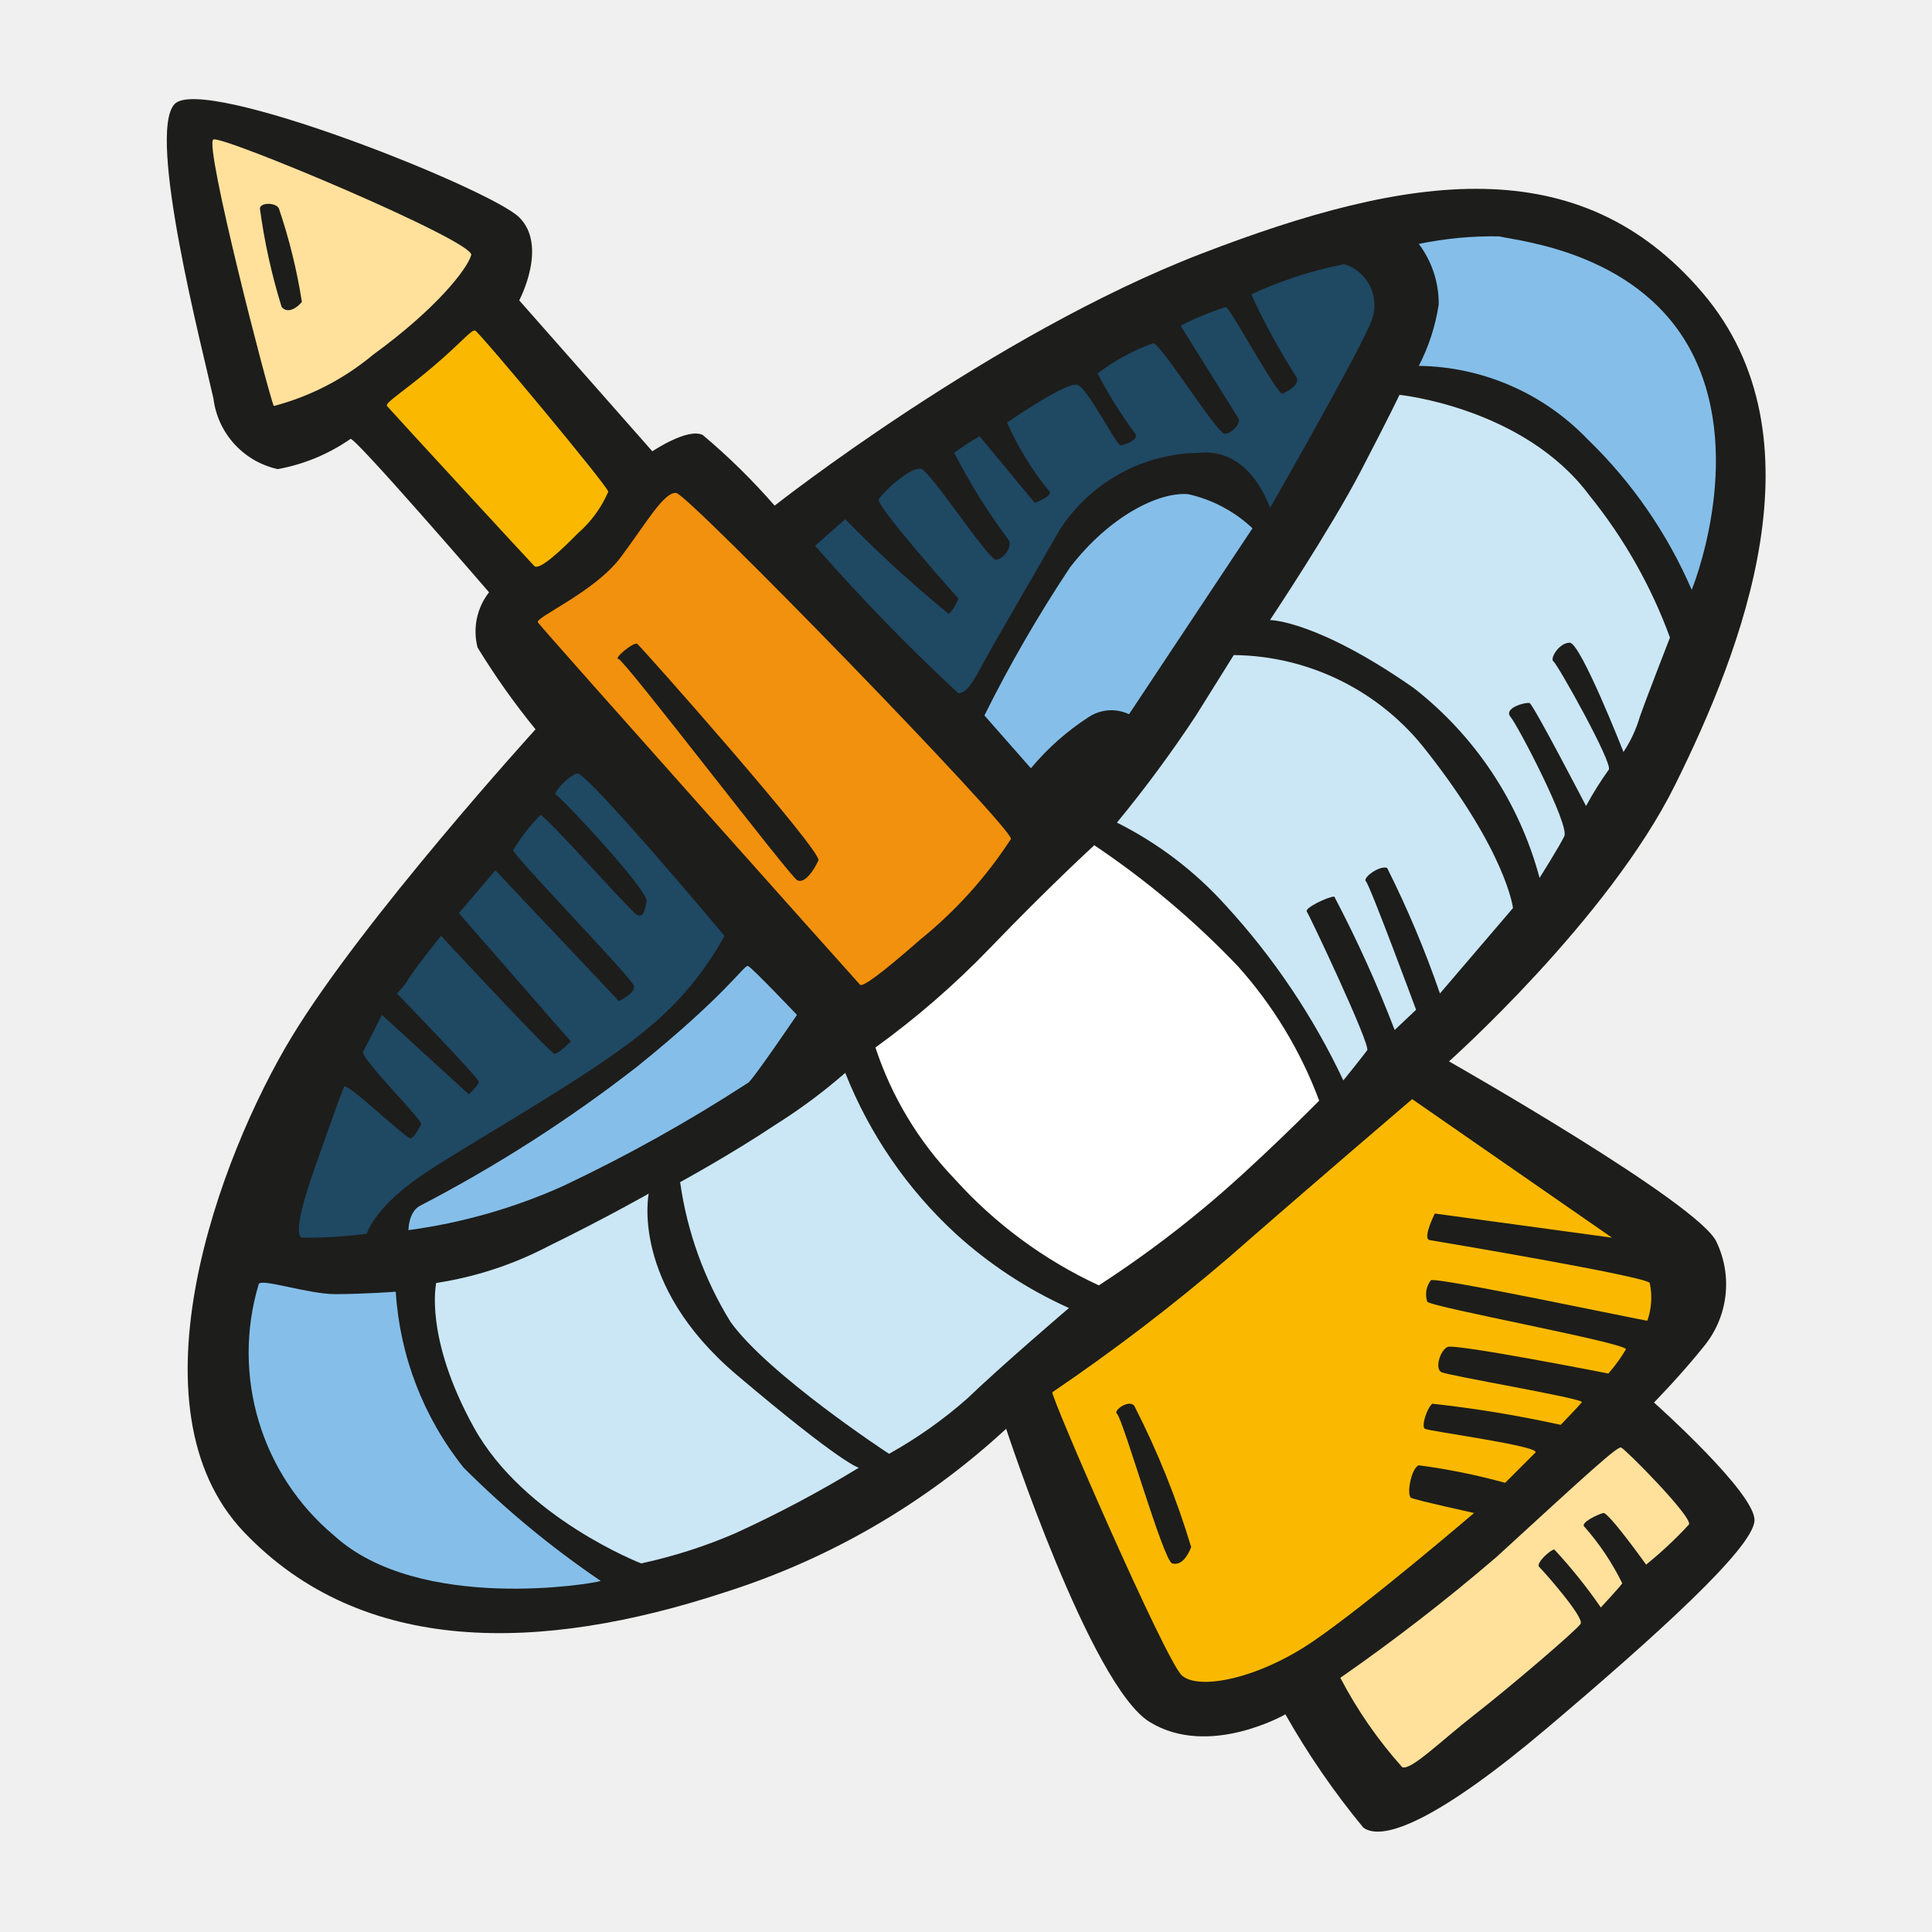
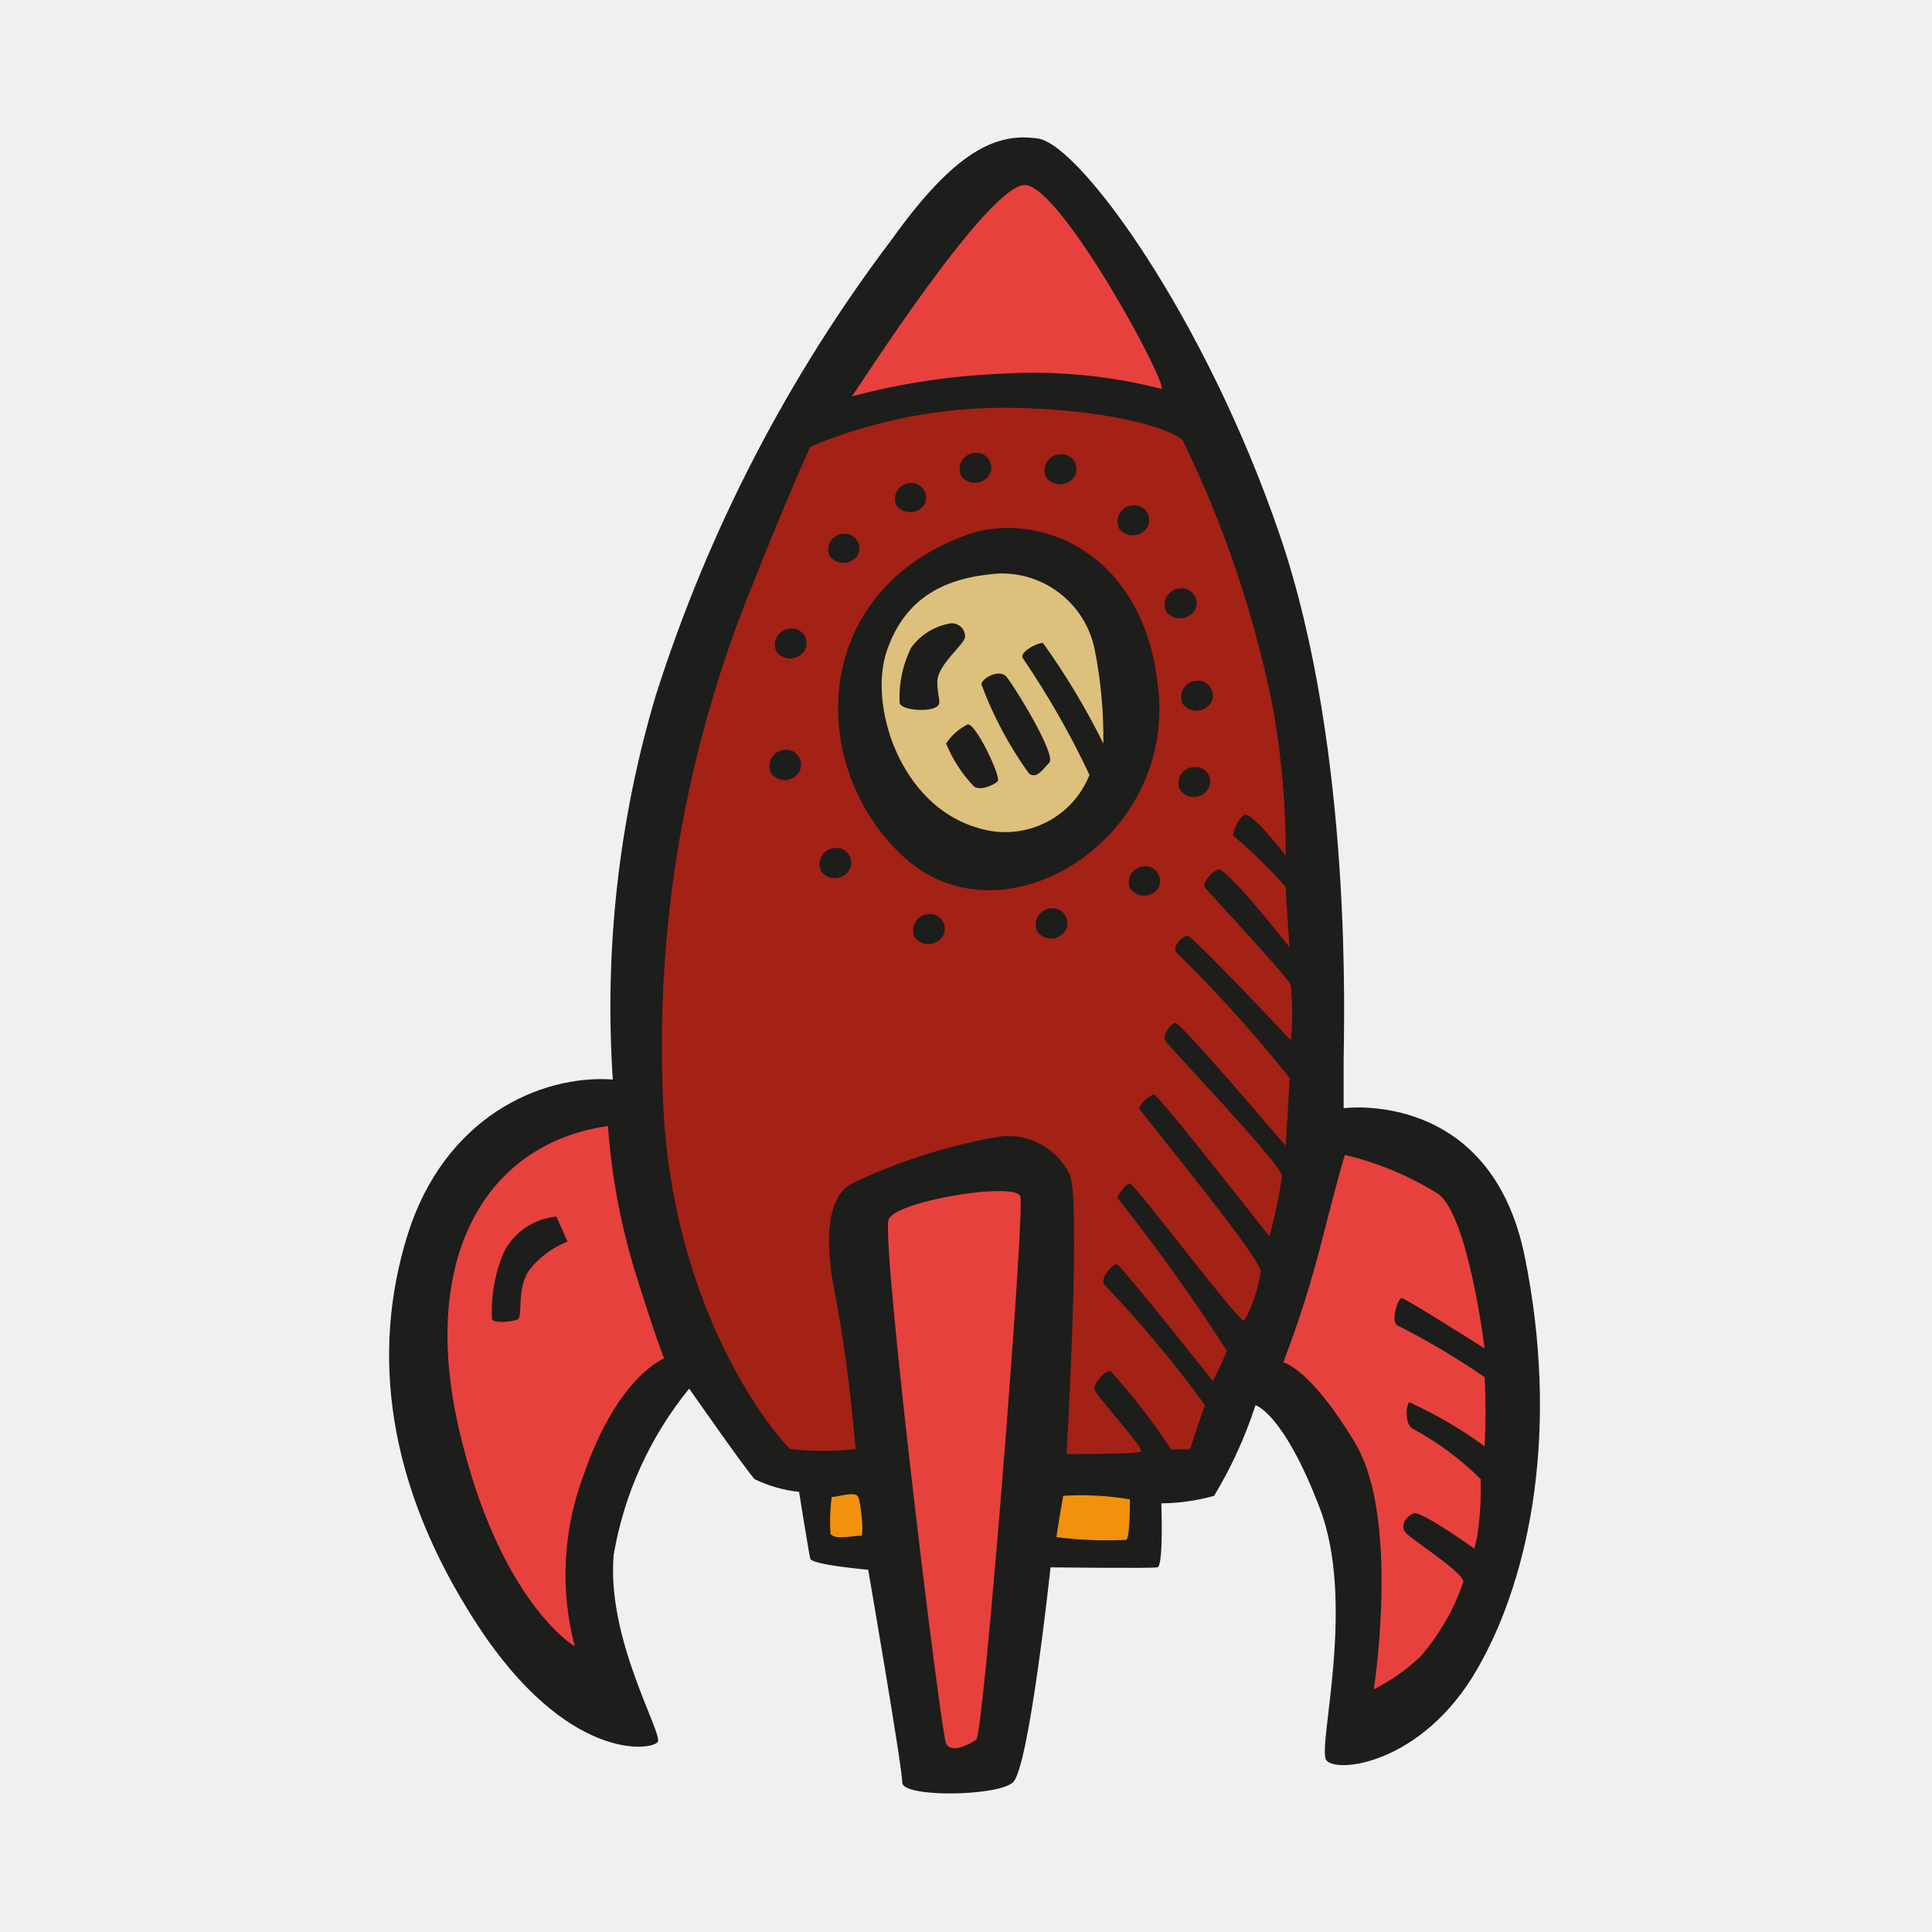
<svg xmlns="http://www.w3.org/2000/svg" width="800px" height="800px" viewBox="0 0 64 64">
-   <path d="m16.2 19.62s-4.46-5.17-4.59-5.08a6.13 6.13 0 0 1 -2.41 1 2.74 2.74 0 0 1 -2.13-2.34c-.37-1.66-2.21-8.75-1.29-9.75s10.46 2.8 11.42 3.75 0 2.75 0 2.75l4.41 5s1.17-.79 1.67-.54a21.28 21.28 0 0 1 2.38 2.34s7.2-5.67 14.12-8.34 12.54-3.5 16.62 1.29 1.3 11.84-.91 16.3-7.49 9.16-7.49 9.16 8.37 4.75 8.87 6a3.24 3.24 0 0 1 -.41 3.42c-.8 1-1.67 1.88-1.67 1.88s3.37 3 3.33 3.91-3.29 3.84-6.83 6.84-5.46 3.83-6.13 3.33a26.13 26.13 0 0 1 -2.58-3.75s-2.54 1.46-4.5.25-4.75-9.71-4.75-9.71a24.75 24.75 0 0 1 -9.33 5.42c-6.09 2-12 2.12-15.92-2s-.8-12.46 1.57-16.38 8.09-10.21 8.09-10.21a24.69 24.69 0 0 1 -1.92-2.71 2.11 2.11 0 0 1 .38-1.83z" fill="#1d1d1b" />
-   <path d="m9.07 13.45c-.17-.37-2.33-8.7-2-8.83s8.67 3.38 8.54 3.83-1.12 1.75-3.25 3.3a8.52 8.52 0 0 1 -3.29 1.7z" fill="#ffe19b" />
-   <path d="m8.61 6.91c0-.21.54-.21.63 0a18.52 18.52 0 0 1 .76 3.09c-.13.17-.46.42-.67.17a20.12 20.12 0 0 1 -.72-3.26z" fill="#1d1d1b" />
-   <path d="m12.82 13.45c-.07-.11.46-.41 1.46-1.25s1.33-1.29 1.46-1.25 4.41 5.17 4.41 5.34a3.85 3.85 0 0 1 -1 1.37c-.58.59-1.29 1.25-1.45 1.09s-4.7-5.09-4.88-5.3z" fill="#fab900" />
-   <path d="m17.82 20.62c-.13-.16 1.88-1 2.75-2.17s1.43-2.16 1.83-2.12 11.13 11.08 11.09 11.46a14.29 14.29 0 0 1 -3 3.33c-1.38 1.21-1.92 1.58-2 1.5s-10.38-11.62-10.67-12z" fill="#f2910d" />
-   <path d="m20.49 21.83c-.19 0 .5-.58.62-.5s6.13 6.87 6 7.17-.45.79-.7.66-5.71-7.29-5.92-7.33z" fill="#1d1d1b" />
-   <path d="m12.15 40.87s.21-.79 1.67-1.83 5.71-3.34 7.67-5a10.36 10.36 0 0 0 2.51-3.04s-4.58-5.46-4.88-5.38-.83.67-.7.71 3.08 3.17 3 3.54-.13.54-.34.42-3.01-3.29-3.18-3.29a6.14 6.14 0 0 0 -.9 1.16c-.05.13 3.95 4.25 4 4.5s-.5.5-.5.5l-4.09-4.33-1.21 1.42 3.71 4.25s-.41.41-.54.41-3.76-3.91-3.76-3.91-1 1.25-1.12 1.5a2.71 2.71 0 0 1 -.34.41s2.71 2.8 2.71 2.92-.33.42-.33.42l-2.88-2.63s-.5 1-.62 1.21 2 2.29 1.92 2.42-.21.41-.34.46-2.12-1.88-2.21-1.71-.91 2.5-1.08 3-.62 1.87-.32 2a15.34 15.34 0 0 0 2.15-.13z" fill="#1f4863" />
-   <path d="m13.53 40.75s0-.59.37-.8a46.86 46.86 0 0 0 7.21-4.62c3-2.42 3.54-3.38 3.67-3.33s1.62 1.62 1.62 1.62-1.5 2.21-1.62 2.25a52.14 52.14 0 0 1 -6.13 3.42 18.53 18.53 0 0 1 -5.12 1.46z" fill="#85bfe9" />
-   <path d="m27 18.08 1-.88a41.25 41.25 0 0 0 3.42 3.13c.16-.08.33-.5.33-.5s-2.75-3.08-2.64-3.29 1.09-1.13 1.42-1 2.21 3 2.46 3 .58-.46.41-.67a20.06 20.06 0 0 1 -1.79-2.87 8.79 8.79 0 0 1 .84-.55l1.83 2.21s.67-.25.46-.41a9.91 9.91 0 0 1 -1.38-2.25c.13-.09 2-1.38 2.34-1.25s1.29 2 1.41 2 .63-.17.5-.38a14.32 14.32 0 0 1 -1.25-2 6.77 6.77 0 0 1 1.84-1c.25 0 2.12 3 2.37 3s.54-.37.46-.5l-1.92-3.08a9.54 9.54 0 0 1 1.5-.62c.13 0 1.71 2.95 1.88 2.87s.58-.29.46-.54a22.21 22.21 0 0 1 -1.5-2.75 13.44 13.44 0 0 1 3.08-1 1.42 1.42 0 0 1 .92 1.83c-.3.88-3.38 6.25-3.38 6.25s-.62-2-2.33-1.83a5.58 5.58 0 0 0 -4.63 2.54c-1 1.75-2 3.46-2.37 4.12s-.67 1.34-1 1.3a66.54 66.54 0 0 1 -4.74-4.88z" fill="#1f4863" />
-   <path d="m32.61 23.7a45.2 45.2 0 0 1 2.84-4.91c1.29-1.67 2.91-2.5 3.91-2.42a4.56 4.56 0 0 1 2.13 1.13l-4.09 6.16a1.36 1.36 0 0 0 -1.33.09 8.45 8.45 0 0 0 -1.92 1.7z" fill="#85bfe9" />
-   <path d="m8.57 42.54c.06-.21 1.63.33 2.54.33s2-.08 2-.08a10.37 10.37 0 0 0 2.25 5.83 31.17 31.17 0 0 0 4.54 3.75c-.16.08-6 1.08-8.83-1.5a7.9 7.9 0 0 1 -2.5-8.33z" fill="#85bfe9" />
-   <path d="m14.45 42.5a11.83 11.83 0 0 0 3.7-1.21c1.88-.92 3.34-1.75 3.34-1.75s-.63 3 2.91 6 4.05 3.08 4.05 3.08a38.93 38.93 0 0 1 -4.09 2.17 16.83 16.83 0 0 1 -3.12 1s-3.88-1.5-5.54-4.5-1.25-4.79-1.25-4.79z" fill="#cbe7f5" />
-   <path d="m22.53 39.16s1.67-.91 3.17-1.91a18.47 18.47 0 0 0 2.3-1.71 14.52 14.52 0 0 0 3.66 5.33 14.26 14.26 0 0 0 3.75 2.46s-2.25 1.92-3.37 3a14.83 14.83 0 0 1 -2.59 1.83s-4-2.62-5.25-4.37a12 12 0 0 1 -1.67-4.63z" fill="#cbe7f5" />
-   <path d="m29 34.7a28.31 28.31 0 0 0 3.79-3.29c2-2.08 3.46-3.41 3.46-3.41a28.53 28.53 0 0 1 4.75 4 14 14 0 0 1 2.7 4.46s-2.13 2.16-3.8 3.54a36.15 36.15 0 0 1 -3.5 2.58 14.82 14.82 0 0 1 -4.79-3.54 11.44 11.44 0 0 1 -2.61-4.34z" fill="#ffffff" />
-   <path d="m37 27.25a41.74 41.74 0 0 0 2.62-3.55l1.25-2a8.17 8.17 0 0 1 6.38 3.17c2.66 3.38 2.87 5.21 2.87 5.21l-2.42 2.83a34.06 34.06 0 0 0 -1.75-4.16c-.25-.09-.83.33-.7.45s1.66 4.25 1.66 4.25l-.71.67a41 41 0 0 0 -2-4.42c-.2 0-1 .38-.91.5s2.12 4.42 2 4.59-.79 1-.79 1a23.16 23.16 0 0 0 -3.89-5.79 12.19 12.19 0 0 0 -3.61-2.75z" fill="#cbe7f5" />
-   <path d="m42.07 20.54s2-3 3-4.92 1.29-2.54 1.29-2.54 4.13.42 6.29 3.33a16.5 16.5 0 0 1 2.67 4.71s-.75 1.92-1 2.63a4.29 4.29 0 0 1 -.54 1.16s-1.42-3.62-1.78-3.62-.67.54-.54.62 2 3.42 1.83 3.59a11.1 11.1 0 0 0 -.75 1.2s-1.75-3.37-1.87-3.41-.88.16-.63.46 1.96 3.58 1.78 3.95-.82 1.38-.82 1.38a11.86 11.86 0 0 0 -4.17-6.29c-3.22-2.25-4.76-2.25-4.76-2.25z" fill="#cbe7f5" />
-   <path d="m47 12.12a7.89 7.89 0 0 1 5.58 2.42 15.45 15.45 0 0 1 3.46 5s1.75-4.25.08-7.71-5.79-3.84-6.46-4a12.08 12.08 0 0 0 -2.66.25 3.29 3.29 0 0 1 .66 2 6.55 6.55 0 0 1 -.66 2.04z" fill="#85bfe9" />
-   <path d="m34.86 46.12a65.48 65.48 0 0 0 5.84-4.46c2.66-2.33 6.08-5.25 6.08-5.25l6.62 4.59-5.87-.8s-.42.84-.17.88 7.21 1.21 7.29 1.42a2.31 2.31 0 0 1 -.08 1.25c-.12 0-7-1.46-7.17-1.34a.76.76 0 0 0 -.12.71c.08.17 6.67 1.38 6.58 1.58a5.42 5.42 0 0 1 -.58.8s-5.08-1-5.33-.88-.42.71-.21.83 4.75.88 4.66 1-.7.75-.7.75a40.09 40.09 0 0 0 -4.25-.7c-.17.12-.38.75-.25.83s3.87.58 3.66.79l-1 1a21.36 21.36 0 0 0 -2.86-.58c-.25.08-.42 1-.25 1.08s2.08.5 2.08.5-3.5 3-5.33 4.25-3.8 1.63-4.35 1.13-4.37-9.3-4.29-9.38z" fill="#fab900" />
-   <path d="m37 46.83c-.14-.1.42-.5.58-.25a28 28 0 0 1 1.88 4.67c-.13.33-.34.62-.63.54s-1.63-4.79-1.83-4.96z" fill="#1d1d1b" />
-   <path d="m44.4 55.58a64.19 64.19 0 0 0 5.17-4c3-2.75 4-3.67 4.13-3.63s2.37 2.3 2.25 2.55a13.36 13.36 0 0 1 -1.42 1.33s-1.25-1.75-1.42-1.71-.79.33-.62.46a8.47 8.47 0 0 1 1.25 1.87c-.09.13-.71.8-.71.8a17 17 0 0 0 -1.54-1.92c-.13 0-.63.46-.5.58s1.5 1.67 1.37 1.88-2.37 2.12-3.5 3-2.12 1.87-2.41 1.75a14.55 14.55 0 0 1 -2.05-2.96z" fill="#ffe19b" />
+   <path d="m20.3 35.76a36.16 36.16 0 0 1 1.42-12.71 50.23 50.23 0 0 1 7.83-15.13c2.09-2.92 3.45-3.54 4.84-3.33s5.54 5.92 8 13.12 2.12 16.42 2.12 17.42 0 1.58 0 1.58 4.87-.66 6 4.92.25 10.5-1.58 13.67-4.71 3.46-5 3 1-5.17-.21-8.34-2.13-3.41-2.13-3.41a14.5 14.5 0 0 1 -1.37 3 6.59 6.59 0 0 1 -1.75.25s.08 2.08-.13 2.12-3.54 0-3.54 0-.71 6.67-1.25 7.13-3.66.5-3.66 0-1.13-7.05-1.13-7.05-1.87-.16-1.92-.37-.37-2.21-.37-2.21a4.42 4.42 0 0 1 -1.47-.42c-.25-.25-2.17-3-2.17-3a11.87 11.87 0 0 0 -2.5 5.5c-.25 2.79 1.63 5.91 1.46 6.2s-3 .71-6-3.91-3.5-9-2.29-12.88 4.39-5.32 6.8-5.15z" fill="#1d1d1b" />
+   <path d="m28.22 13.13c.17-.21 4.54-7.08 5.75-7s4.75 6.63 4.5 6.75a17.14 17.14 0 0 0 -5.29-.5 22.88 22.88 0 0 0 -4.96.75z" fill="#e7413e" />
+   <path d="m26.84 14.8a16.59 16.59 0 0 1 6.71-1.29c3.75.08 5.42.83 5.63 1.08a36.47 36.47 0 0 1 3 8.92 27.26 27.26 0 0 1 .41 4.83s-1.12-1.46-1.37-1.34-.38.67-.38.67a16.3 16.3 0 0 1 1.75 1.71c0 .21.13 2 .13 2s-2.13-2.71-2.38-2.58-.54.46-.41.62 2.71 2.92 2.83 3.21a8.93 8.93 0 0 1 0 1.83s-3.25-3.46-3.42-3.46-.62.42-.29.63a45 45 0 0 1 3.67 4.08c0 .21-.13 2.25-.13 2.25s-3.5-4.12-3.66-4.08-.42.42-.34.58 3.88 4.13 3.88 4.5a16.51 16.51 0 0 1 -.42 2s-3.71-4.75-3.83-4.71-.54.34-.46.5 4.08 5 4 5.38a4.81 4.81 0 0 1 -.54 1.62c-.17.09-3.62-4.54-3.79-4.54s-.42.46-.42.46a61.77 61.77 0 0 1 3.63 5.08c-.09.25-.46 1-.46 1s-3.04-3.83-3.18-3.87-.58.5-.42.67a40.45 40.45 0 0 1 3.34 4c-.09.21-.5 1.46-.5 1.46h-.63a20.58 20.58 0 0 0 -2-2.59c-.25 0-.54.42-.54.59s1.71 2 1.54 2.08-2.46.08-2.46.08.5-8.62.09-9.29a2.25 2.25 0 0 0 -2.42-1.21 18.69 18.69 0 0 0 -4.79 1.54c-1 .55-.75 2.46-.63 3.21a50.21 50.21 0 0 1 .76 5.58 9.25 9.25 0 0 1 -2.16 0c-.18-.12-3.67-3.91-4.18-10.87a40.39 40.39 0 0 1 2.71-17.21c1.43-3.62 2.13-5.12 2.13-5.12z" fill="#a42116" />
+   <path d="m29.43 40.42c.12-.62 4.21-1.29 4.37-.79s-1.21 17.83-1.46 18-.83.46-1 .13-2.12-16.3-1.91-17.34z" fill="#e7413e" />
+   <path d="m27.55 49.59c.21 0 .79-.21.88 0s.21 1.33.08 1.29-.87.17-1-.08a6.38 6.38 0 0 1 .04-1.21z" fill="#f2910d" />
+   <path d="m35.22 49.55a9.53 9.53 0 0 1 2.21.12c0 .17 0 1.34-.13 1.34a13.31 13.31 0 0 1 -2.3-.09c0-.12.22-1.37.22-1.37z" fill="#f2910d" />
+   <path d="m44.55 38.26a10.19 10.19 0 0 1 3.09 1.29c1 .71 1.54 5.12 1.54 5.12s-2.63-1.67-2.75-1.67-.38.79-.13.91a24.87 24.87 0 0 1 2.88 1.71 22.82 22.82 0 0 1 0 2.29 14.1 14.1 0 0 0 -2.5-1.46c-.13.17-.13.75.12.88a9.63 9.63 0 0 1 2.25 1.67 10.7 10.7 0 0 1 -.12 1.92l-.09.38s-1.75-1.25-2-1.17-.5.42-.25.67 2 1.37 1.88 1.62a7.46 7.46 0 0 1 -1.42 2.46 6.57 6.57 0 0 1 -1.54 1.08s.88-5.66-.62-8.16-2.38-2.67-2.38-2.67a35.41 35.41 0 0 0 1.25-3.92c.58-2.29.79-2.95.79-2.95z" fill="#e7413e" />
+   <path d="m20.14 37.3a21.61 21.61 0 0 0 .86 4.7c.71 2.3 1 3 1 3s-1.54.58-2.67 3.87a9.36 9.36 0 0 0 -.29 5.67s-2.5-1.46-3.83-7.17.88-9.49 4.93-10.07z" fill="#e7413e" />
+   <path d="m18.43 40.3.37.83a3 3 0 0 0 -1.25.92c-.46.62-.21 1.58-.41 1.66s-.75.13-.84 0a5 5 0 0 1 .38-2.21 2.18 2.18 0 0 1 1.75-1.2z" fill="#1d1d1b" />
+   <path d="m32.05 17.71c2.27-.81 6 .5 6.34 5.38s-5.25 8.25-8.46 5.29-3.13-8.79 2.12-10.67z" fill="#1d1d1b" />
+   <path d="m33.05 19a3.14 3.14 0 0 1 3.21 2.5 15.07 15.07 0 0 1 .29 3.13 23.87 23.87 0 0 0 -2-3.33c-.25 0-.79.33-.67.5a28.13 28.13 0 0 1 2.21 3.87 3 3 0 0 1 -3.71 1.75c-2.58-.75-3.62-4.08-3-5.87s1.96-2.42 3.67-2.55z" fill="#ddc07c" />
+   <g fill="#1d1d1b">
+     <path d="m31.39 20.67a.44.44 0 0 1 .58.42c0 .25-.92.92-.92 1.5s.21.75-.12.87-1.13.05-1.13-.2a3.7 3.7 0 0 1 .38-1.8 2 2 0 0 1 1.21-.79z" />
+     <path d="m32.51 22.67c0-.18.58-.54.83-.25s1.66 2.58 1.42 2.84-.42.54-.67.37a12.54 12.54 0 0 1 -1.58-2.96z" />
+     <path d="m32.05 24c.25-.09 1.13 1.75 1 1.88s-.58.33-.79.17a4.57 4.57 0 0 1 -.92-1.42 1.84 1.84 0 0 1 .71-.63z" />
+     <path d="m32.31 15a.49.49 0 0 1 .47.72.57.57 0 0 1 -.94.05.54.54 0 0 1 .47-.77z" />
+     <path d="m35.12 15.05a.49.49 0 0 1 .48.72.57.57 0 0 1 -.94.05.53.53 0 0 1 .46-.77z" />
+     <path d="m37.53 16.74a.49.49 0 0 1 .48.72.57.57 0 0 1 -.94.05.54.54 0 0 1 .46-.77z" />
+     <path d="m39.1 19.49a.49.49 0 0 1 .48.72.58.58 0 0 1 -.95.05.54.54 0 0 1 .47-.77z" />
+     <path d="m39.64 22.55a.49.49 0 0 1 .48.72.57.57 0 0 1 -.94.05.54.54 0 0 1 .46-.77z" />
+     <path d="m39.56 25.41a.48.48 0 0 1 .47.71.56.56 0 0 1 -.94.05.53.53 0 0 1 .47-.76z" />
+     <path d="m37.89 28.7a.49.49 0 0 1 .48.72.57.57 0 0 1 -.94 0 .53.53 0 0 1 .46-.72z" />
+     <path d="m34.83 30.09a.49.49 0 0 1 .47.72.56.56 0 0 1 -.94.05.54.54 0 0 1 .47-.77z" />
+     <path d="m30.76 30.28a.49.49 0 0 1 .48.72.57.57 0 0 1 -.94.05.54.54 0 0 1 .46-.77z" />
+     <path d="m27.66 28.09a.49.49 0 0 1 .48.72.56.56 0 0 1 -.94.05.54.54 0 0 1 .46-.77z" />
+     <path d="m26 24.84a.49.49 0 0 1 .48.72.56.56 0 0 1 -.94.05.54.54 0 0 1 .46-.77z" />
+     <path d="m26.18 20.82a.49.49 0 0 1 .48.72.57.57 0 0 1 -.94.05.54.54 0 0 1 .46-.77z" />
+     <path d="m27.93 17.68a.49.49 0 0 1 .48.72.57.57 0 0 1 -.94 0 .53.53 0 0 1 .46-.72z" />
+     <path d="m30.14 16a.49.49 0 0 1 .48.72.57.57 0 0 1 -.94 0 .53.53 0 0 1 .46-.72z" />
+   </g>
</svg>
